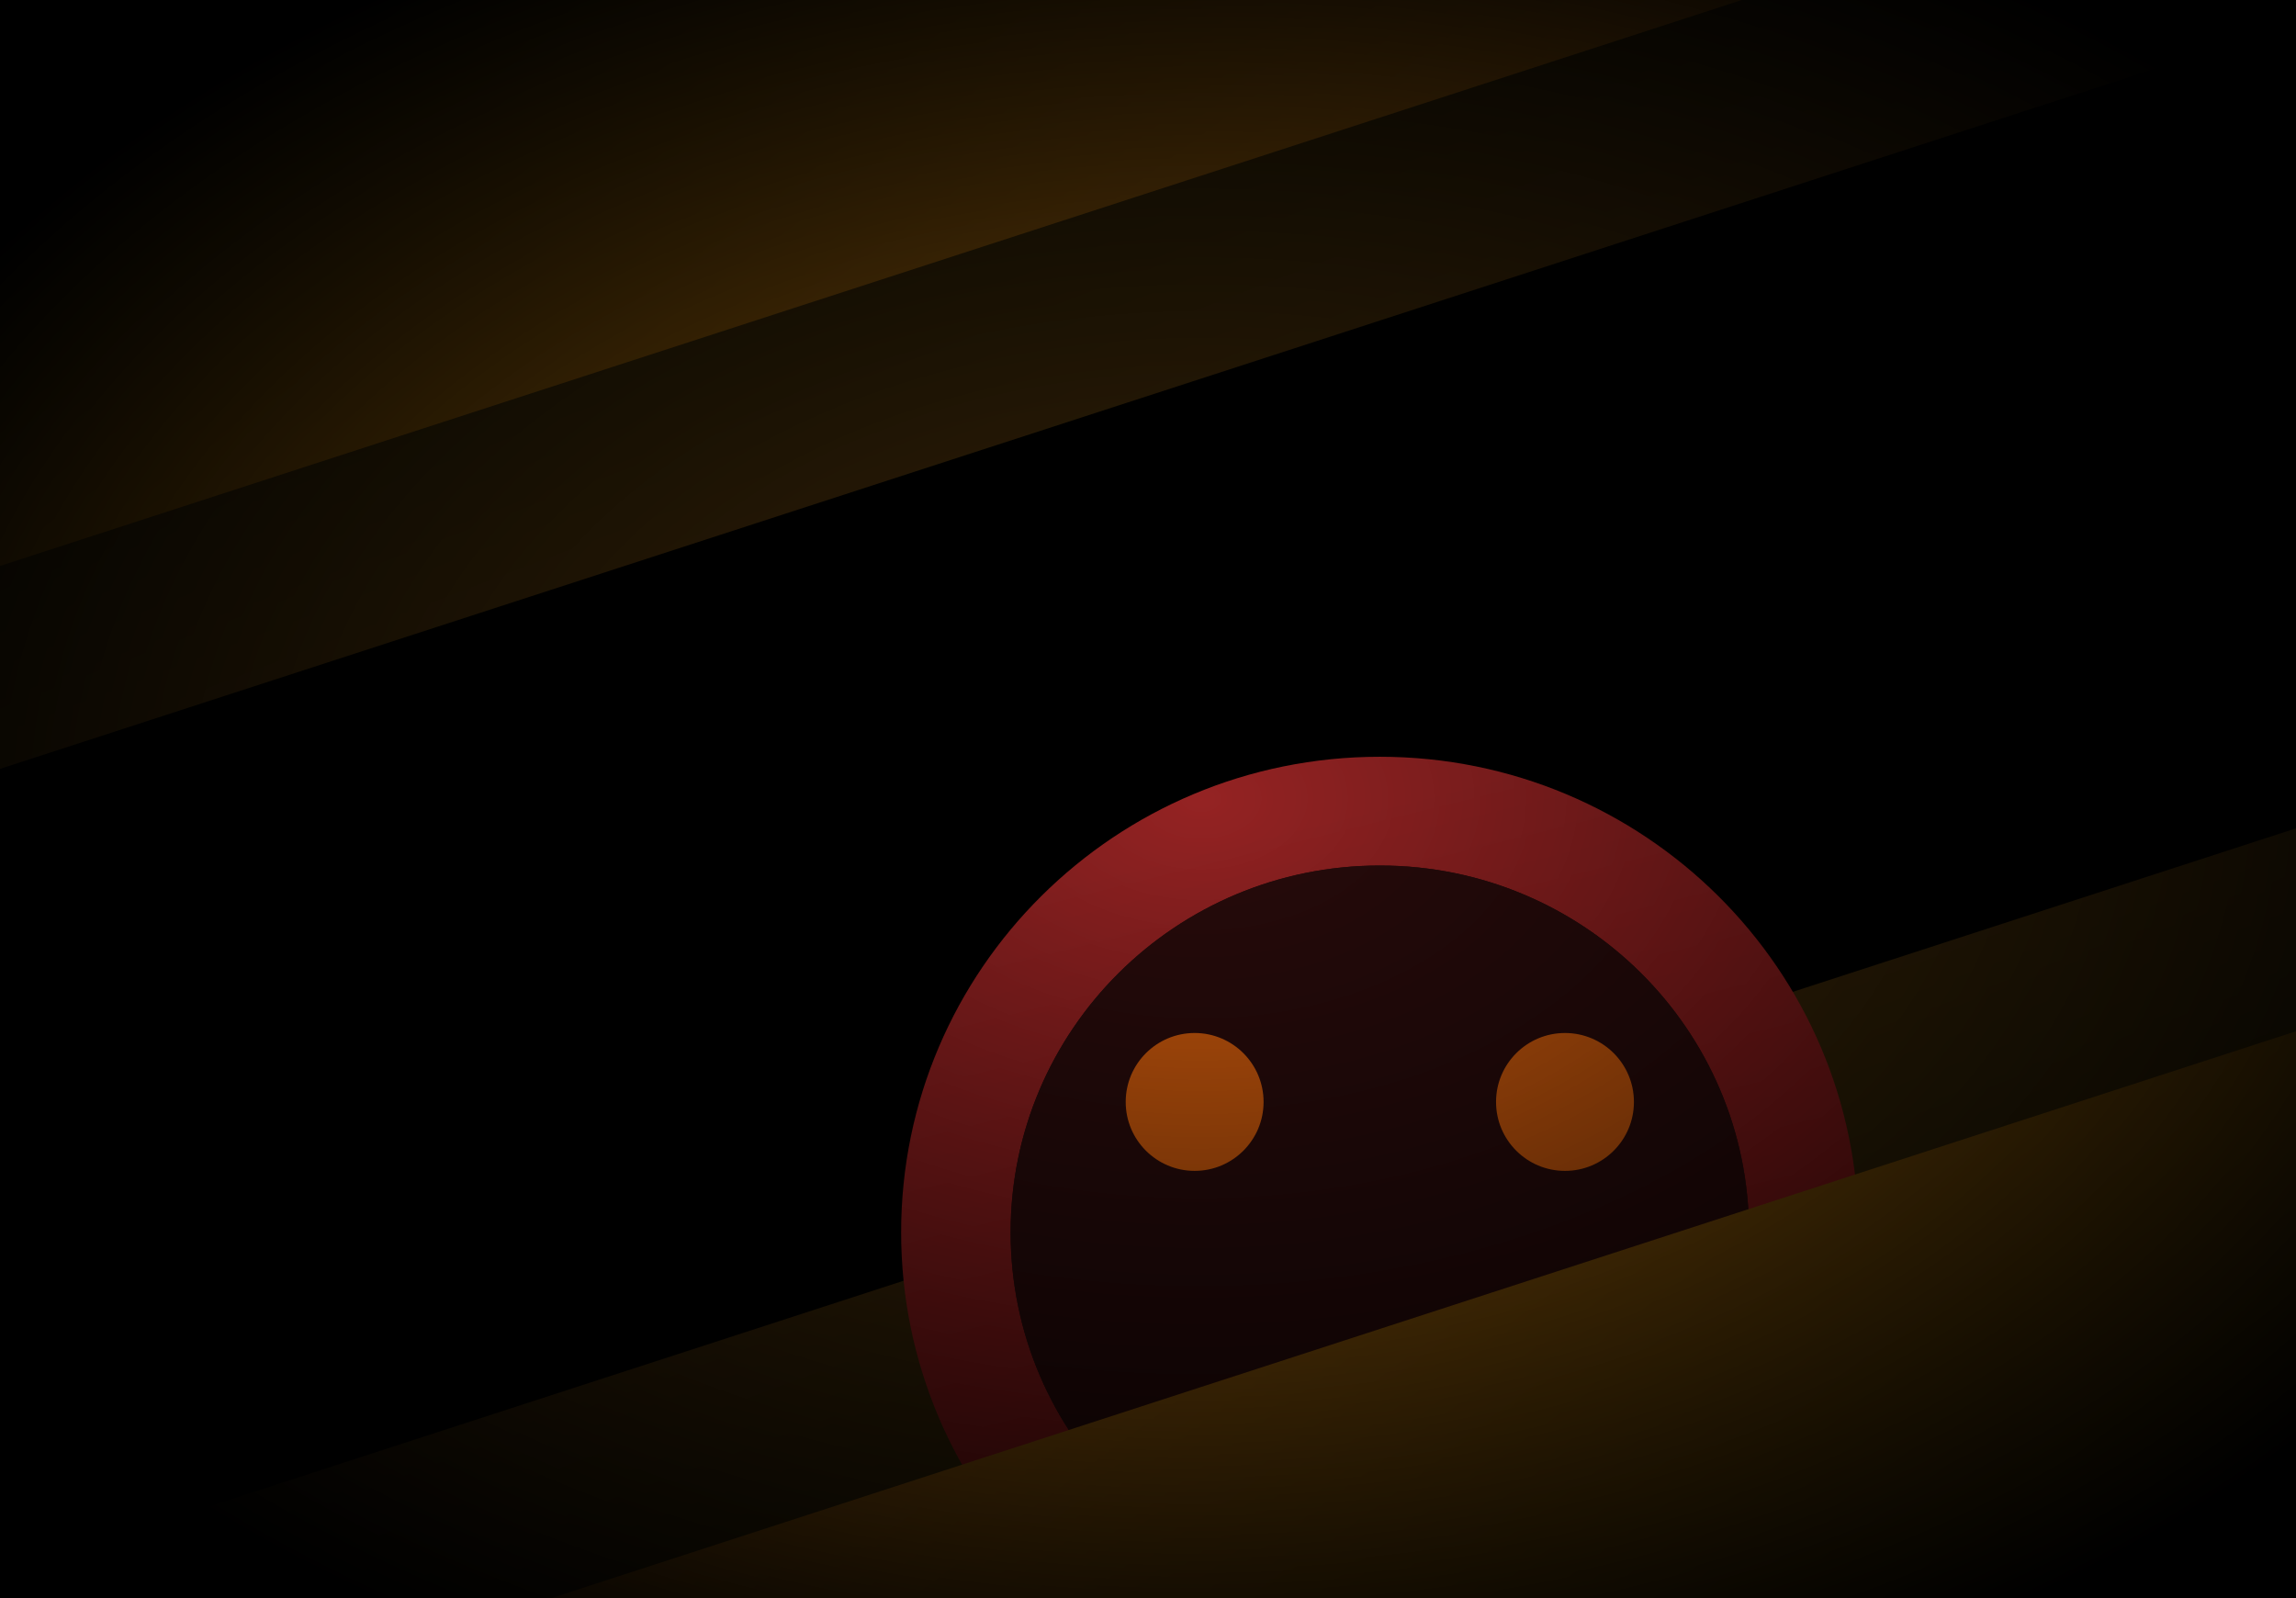
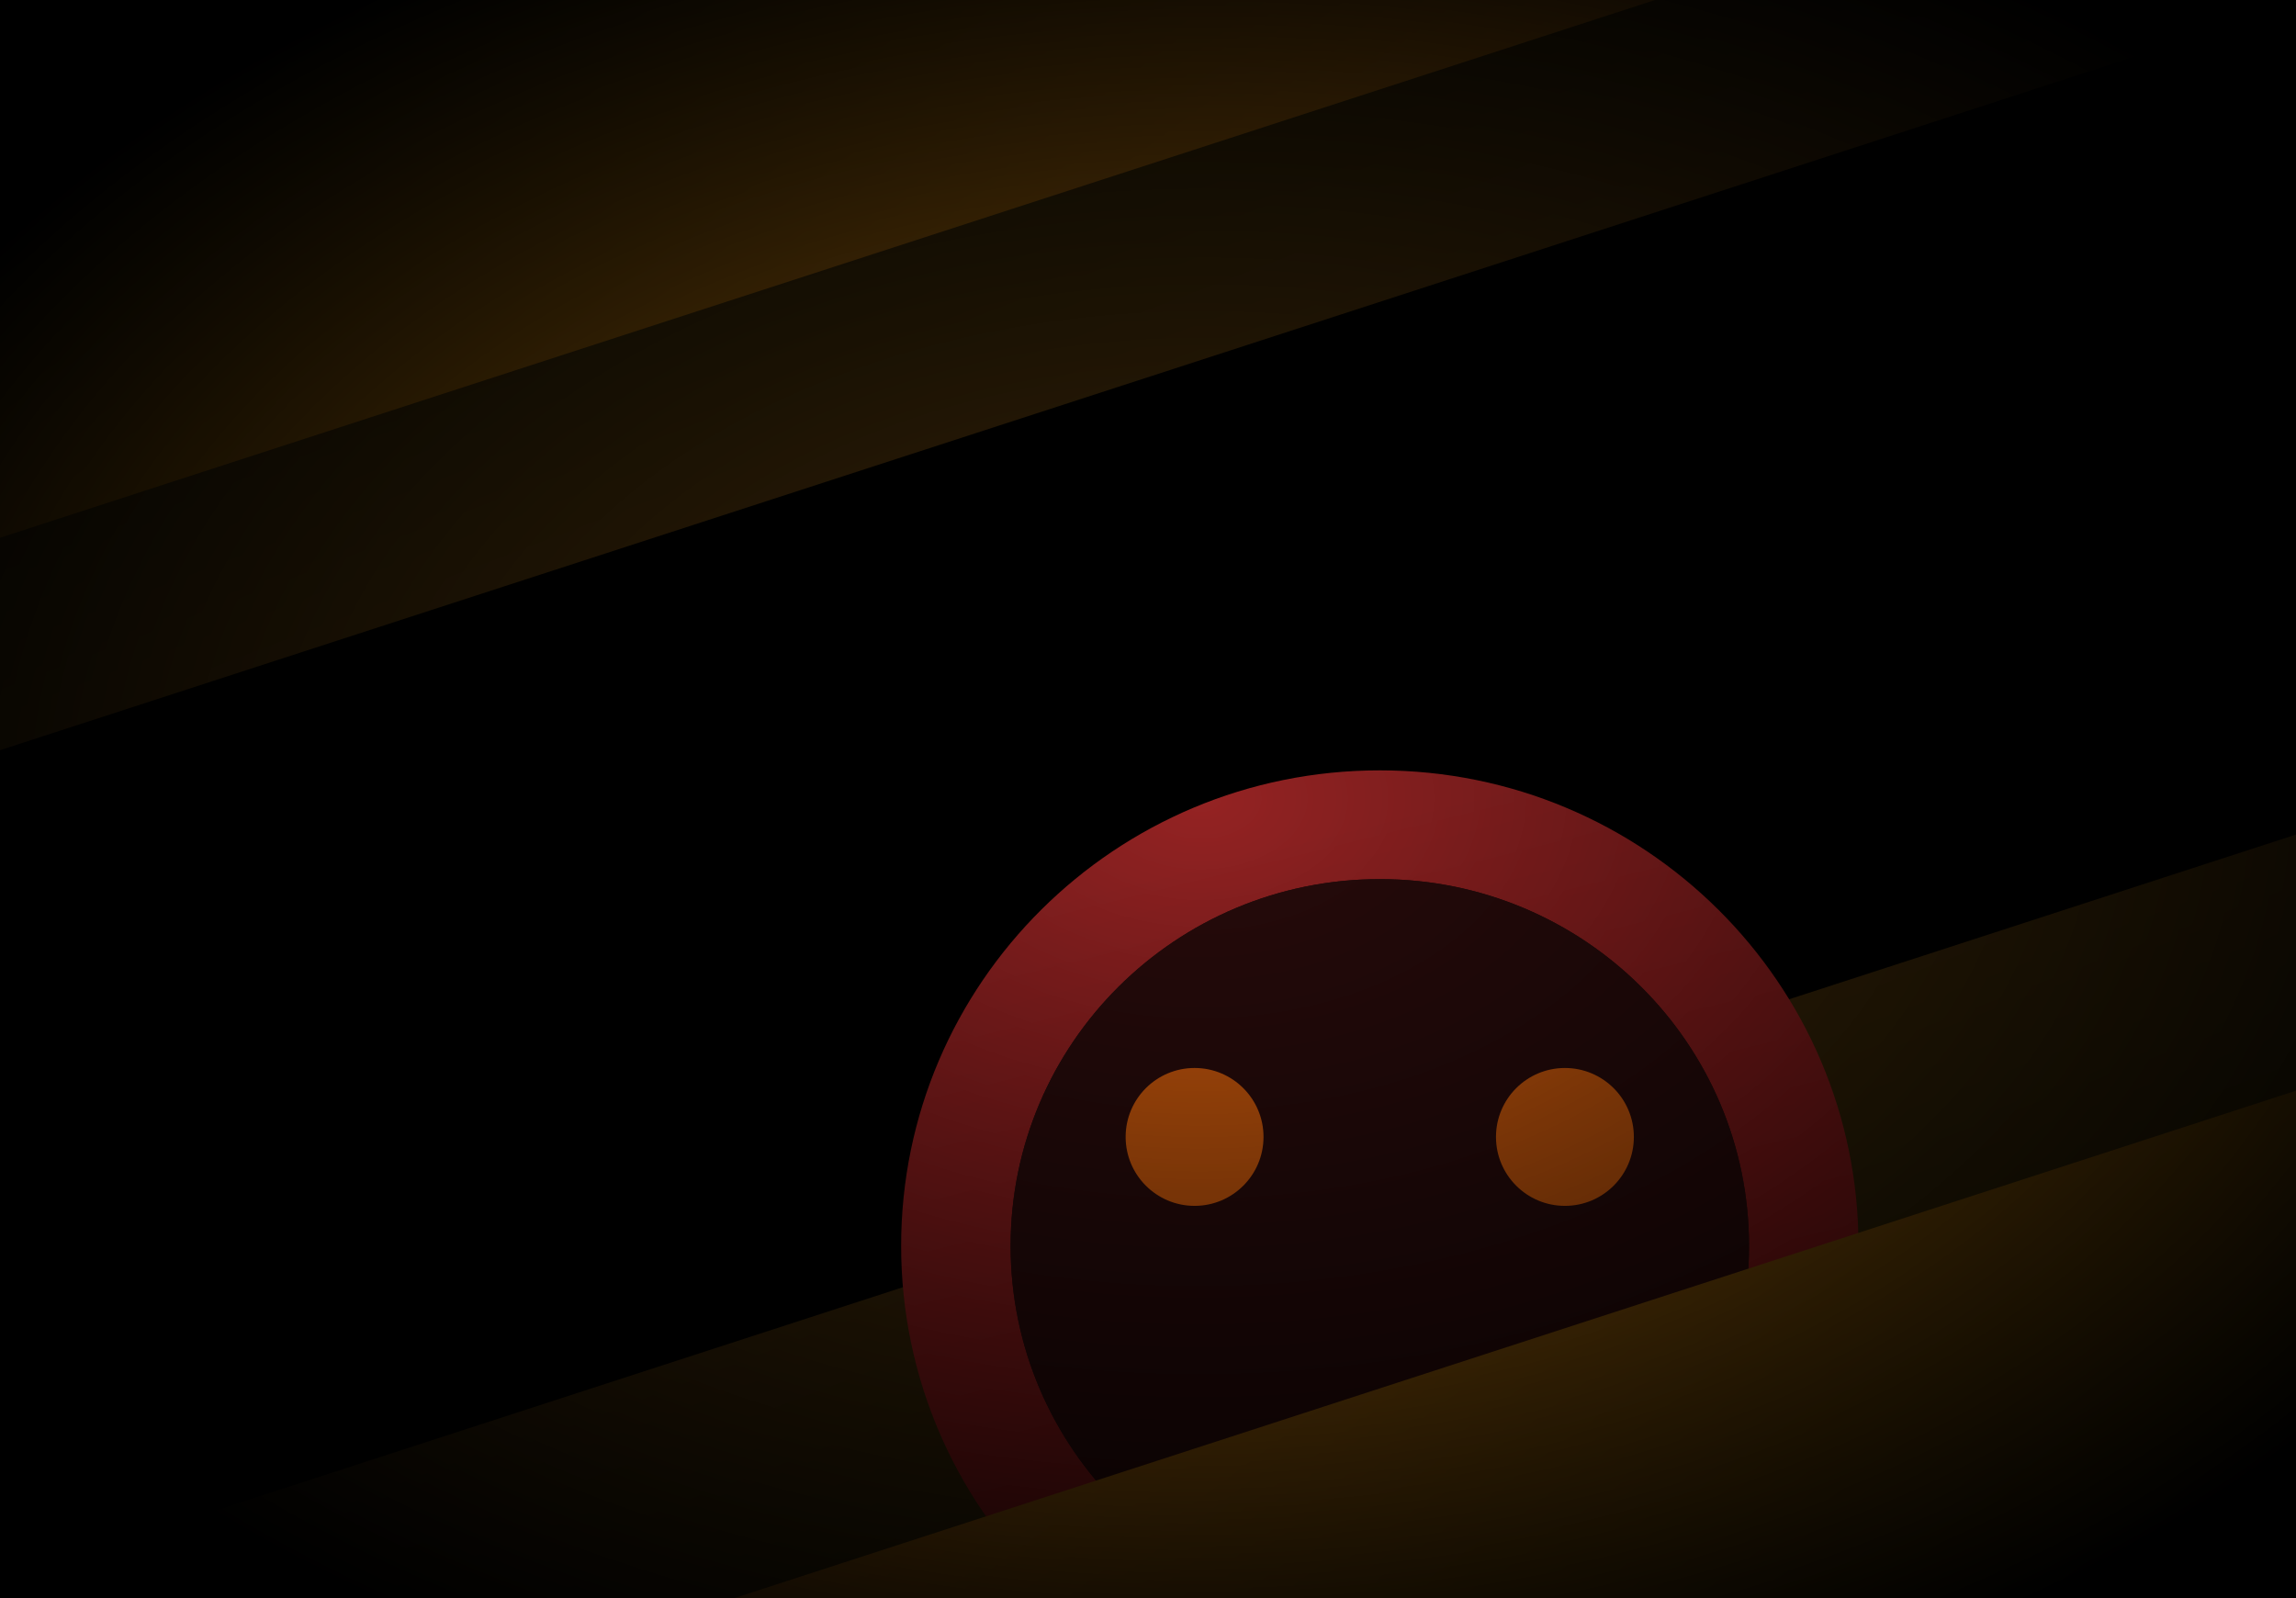
<svg xmlns="http://www.w3.org/2000/svg" id="svg963" viewBox="0 0 368 256" height="256mm" width="368mm">
+   <style>
+ @keyframes rect1018-3_t { 0% { transform: translate(394.4818px,163.9066px) rotate(162deg) scale(-32.0489,32.0841) translate(-12.5197px,-1.29883px); animation-timing-function: cubic-bezier(0.42,0,0.58,1); } 52.467% { transform: translate(394.4818px,162.9036px) rotate(162deg) scale(-32.0489,32.0841) translate(-12.5197px,-1.29883px); animation-timing-function: cubic-bezier(0.42,0,0.58,1); } 100% { transform: translate(394.4818px,163.9066px) rotate(162deg) scale(-32.0489,32.0841) translate(-12.5197px,-1.29883px); } }
+ @keyframes rect1018-2_t { 0% { transform: translate(394.4818px,165.5014px) rotate(162deg) scale(-32.0489,32.0841) translate(-12.5197px,-1.29883px); animation-timing-function: cubic-bezier(0.42,0,0.58,1); } 50% { transform: translate(394.4818px,162.6904px) rotate(162deg) scale(-32.0489,32.0841) translate(-12.5197px,-1.29883px); animation-timing-function: cubic-bezier(0.42,0,0.58,1); } 100% { transform: translate(394.4818px,165.5014px) rotate(162deg) scale(-32.0489,32.0841) translate(-12.5197px,-1.29883px); } }
+ @keyframes rect1018-6_t { 0% { transform: translate(394.4818px,164.6263px) rotate(162deg) scale(-32.0489,32.0841) translate(-12.5197px,-1.29883px); animation-timing-function: cubic-bezier(0.42,0,0.58,1); } 52.467% { transform: translate(394.4818px,163.6233px) rotate(162deg) scale(-32.0489,32.0841) translate(-12.5197px,-1.29883px); animation-timing-function: cubic-bezier(0.42,0,0.58,1); } 100% { transform: translate(394.4818px,164.6263px) rotate(162deg) scale(-32.0489,32.0841) translate(-12.5197px,-1.29883px); } }
+ @keyframes rect1018-7_t { 0% { transform: translate(404.817px,196.341px) rotate(162deg) scale(-32.0489,32.0841) translate(-12.5197px,-1.29883px); animation-timing-function: cubic-bezier(0.42,0,0.58,1); } 50% { transform: translate(404.817px,193.53px) rotate(162deg) scale(-32.0489,32.0841) translate(-12.5197px,-1.29883px); animation-timing-function: cubic-bezier(0.42,0,0.58,1); } 100% { transform: translate(404.817px,196.341px) rotate(162deg) scale(-32.0489,32.0841) translate(-12.5197px,-1.29883px); } }
+ @keyframes a0_t { 0% { transform: translate(76.7295px,65.0715px) scale(1.6,1.6) translate(-47.9558px,-47.6431px); animation-timing-function: cubic-bezier(0.42,0,0.58,1); } 50% { transform: translate(76.7295px,62.8225px) scale(1.6,1.6) translate(-47.9558px,-47.6431px); animation-timing-function: cubic-bezier(0.42,0,0.58,1); } 100% { transform: translate(76.7295px,65.0715px) scale(1.6,1.6) translate(-47.9558px,-47.6431px); } }
+ @keyframes a1_t { 0% { transform: translate(0.015981px,-3.232662px); animation-timing-function: cubic-bezier(0.42,0,0.58,1); } 50% { transform: translate(0.015981px,-5.107662px); animation-timing-function: cubic-bezier(0.42,0,0.58,1); } 100% { transform: translate(0.016px,-3.23266px); } }
+ @keyframes rect1018-4_t { 0% { transform: translate(394.4818px,164.3415px) rotate(162deg) scale(-32.0489,32.0841) translate(-12.5197px,-1.29883px); animation-timing-function: cubic-bezier(0.42,0,0.58,1); } 50% { transform: translate(394.4818px,161.5305px) rotate(162deg) scale(-32.0489,32.0841) translate(-12.5197px,-1.29883px); animation-timing-function: cubic-bezier(0.42,0,0.58,1); } 100% { transform: translate(394.4818px,164.3415px) rotate(162deg) scale(-32.0489,32.0841) translate(-12.5197px,-1.29883px); } }
+     </style>
  <defs id="defs957">
    <linearGradient id="Gradient-0" x1="12.707" y1="0.675" x2="12.595" y2="2.876" gradientUnits="userSpaceOnUse">
      <stop offset="0" stop-color="#2d2206" />
      <stop offset="1" stop-color="#3b2608" />
    </linearGradient>
    <linearGradient id="Gradient-1" x1="13.845" y1="-1.249" x2="12.007" y2="4.232" gradientUnits="userSpaceOnUse">
      <stop offset="0" stop-color="#4b3700" />
      <stop offset="1" stop-color="#95590d" />
    </linearGradient>
-     <linearGradient id="Gradient-2" x1="12.673" y1="0.999" x2="12.595" y2="2.876" gradientUnits="userSpaceOnUse">
-       <stop offset="0" stop-color="#2d2206" />
-       <stop offset="1" stop-color="#3b2608" />
-     </linearGradient>
-     <linearGradient id="Gradient-3" x1="-1.675" y1="-2.98" x2="0" y2="3.708" gradientUnits="userSpaceOnUse">
+     <linearGradient id="Gradient-2" x1="-1.675" y1="-2.98" x2="0" y2="3.708" gradientUnits="userSpaceOnUse">
      <stop offset="0" stop-color="#952323" />
      <stop offset="1" stop-color="#761111" />
    </linearGradient>
-     <radialGradient id="Gradient-4" cx="9.23" cy="7.354" r="13.485" fx="9.23" fy="7.354" gradientUnits="userSpaceOnUse" gradientTransform="matrix(21.8678 -0.0871511 0.0557464 14.549 85.8646 54.3842)">
+     <radialGradient id="Gradient-3" cx="9.23" cy="7.354" r="13.485" fx="9.23" fy="7.354" gradientUnits="userSpaceOnUse" gradientTransform="matrix(21.8678 -0.0871511 0.0557464 14.549 85.8646 54.3842)">
      <stop offset="0" stop-color="#000000" stop-opacity="0" />
      <stop offset="0.996" stop-color="#000000" />
    </radialGradient>
    <clipPath id="ClipPath-2">
      <ellipse id="circle170-5" rx="2.86" ry="2.86" fill="#280b0b" fill-rule="evenodd" stroke-linecap="round" stroke-linejoin="round" stroke-width="0.069" transform="translate(-26.5303,-107.29) scale(12.9319,12.8476) translate(4.02173,9.48666)" style="paint-order: fill markers stroke;" />
    </clipPath>
  </defs>
  <g id="layer3" display="inline" transform="translate(184,128) translate(-184,-128)">
    <rect id="rect999" height="12.684" width="22.03" fill="#000000" fill-opacity="1" fill-rule="evenodd" stroke-linecap="square" stroke-linejoin="round" stroke-width="0.552" transform="translate(183,127.841) scale(21.3659,21.3894) translate(-10.5453,-6.69281)" style="paint-order: fill markers stroke;" />
  </g>
  <g transform="translate(184,128) translate(-439.911,-294.181)">
    <g transform="translate(399.65,181.61) scale(-1,-1) translate(-399.649,-178.249)">
-       <path id="rect1018-4" d="M0,0L25.039,0L25.039,2.598L0,2.598Z" display="inline" fill="url(#Gradient-0)" fill-opacity="1" fill-rule="evenodd" stroke="none" stroke-dasharray="none" stroke-linecap="square" stroke-linejoin="round" stroke-miterlimit="4" stroke-width="0.552" transform="translate(394.482,162.653) rotate(162) scale(-32.0489,32.0841) translate(-12.5197,-1.29883)" />
-       <rect id="rect1018-3" height="2.598" width="25.039" fill="url(#Gradient-1)" fill-opacity="1" fill-rule="evenodd" stroke="none" stroke-dasharray="none" stroke-linecap="square" stroke-linejoin="round" stroke-miterlimit="4" stroke-width="0.552" display="inline" transform="translate(404.817,191.819) rotate(162) scale(-32.0489,32.0841) translate(-12.5197,-1.29883)" style="paint-order: fill markers stroke;" />
+       <g transform="translate(394.482,165.366) translate(-394.482,-163.623)">
+         <path id="rect1018-3" d="M0,0L25.039,0L25.039,2.598L0,2.598Z" display="inline" fill="url(#Gradient-0)" fill-opacity="1" fill-rule="evenodd" stroke="none" stroke-dasharray="none" stroke-linecap="square" stroke-linejoin="round" stroke-miterlimit="4" stroke-width="0.552" transform="translate(394.482,163.907) rotate(162) scale(-32.0489,32.0841) translate(-12.5197,-1.29883)" style="animation: 3s linear infinite both rect1018-3_t;" />
+       </g>
+       <g transform="translate(404.817,194.463) translate(-394.482,-163.623)">
+         <rect id="rect1018-2" height="2.598" width="25.039" display="inline" fill="url(#Gradient-1)" fill-opacity="1" fill-rule="evenodd" stroke="none" stroke-dasharray="none" stroke-linecap="square" stroke-linejoin="round" stroke-miterlimit="4" stroke-width="0.552" transform="translate(394.482,165.501) rotate(162) scale(-32.0489,32.0841) translate(-12.5197,-1.29883)" style="paint-order: fill markers stroke; animation: 3s linear infinite both rect1018-2_t;" />
+       </g>
    </g>
    <g transform="translate(480.173,406.753) translate(-399.649,-178.249)">
-       <path id="rect1018-2" d="M0,0L25.039,0L25.039,2.598L0,2.598Z" display="inline" fill="url(#Gradient-2)" fill-opacity="1" fill-rule="evenodd" stroke="none" stroke-dasharray="none" stroke-linecap="square" stroke-linejoin="round" stroke-miterlimit="4" stroke-width="0.552" transform="translate(394.482,162.653) rotate(162) scale(-32.0489,32.0841) translate(-12.5197,-1.29883)" />
+       <g transform="translate(366.853,171.627) translate(-394.482,-163.623)">
+         <path id="rect1018-6" d="M0,0L25.039,0L25.039,2.598L0,2.598Z" display="inline" fill="url(#Gradient-0)" fill-opacity="1" fill-rule="evenodd" stroke="none" stroke-dasharray="none" stroke-linecap="square" stroke-linejoin="round" stroke-miterlimit="4" stroke-width="0.552" transform="translate(394.482,164.626) rotate(162) scale(-32.0489,32.0841) translate(-12.5197,-1.29883)" style="animation: 3s linear infinite both rect1018-6_t;" />
+       </g>
+       <rect id="rect1018-7" height="2.598" width="25.039" fill="url(#Gradient-1)" fill-opacity="1" fill-rule="evenodd" stroke="none" stroke-dasharray="none" stroke-linecap="square" stroke-linejoin="round" stroke-miterlimit="4" stroke-width="0.552" display="none" transform="translate(404.817,196.341) rotate(162) scale(-32.0489,32.0841) translate(-12.5197,-1.29883)" style="paint-order: fill markers stroke; animation: 3s linear infinite both rect1018-7_t;" />
      <g transform="translate(396.543,137.317) translate(-76.7292,-76.229)">
-         <g opacity="1" transform="translate(76.7295,62.8936) scale(1.6,1.6) translate(-47.9558,-47.6431)">
+         <g opacity="1" transform="translate(76.7295,65.0715) scale(1.6,1.6) translate(-47.9558,-47.6431)" style="animation: 3s linear infinite both a0_t;">
          <g transform="translate(47.9561,56.5049) translate(-47.9558,-47.6431)">
-             <ellipse id="path168-2" rx="3.708" ry="3.708" fill="url(#Gradient-3)" fill-rule="evenodd" stroke-linecap="round" stroke-linejoin="round" stroke-width="0.089" transform="translate(-4.0533,-76.0917) scale(12.9319,12.8476) translate(4.02173,9.48666)" style="paint-order: fill markers stroke;" />
+             <ellipse id="path168-2" rx="3.708" ry="3.708" fill="url(#Gradient-2)" fill-rule="evenodd" stroke-linecap="round" stroke-linejoin="round" stroke-width="0.089" transform="translate(-4.0533,-76.0917) scale(12.9319,12.8476) translate(4.02173,9.48666)" style="paint-order: fill markers stroke;" />
            <ellipse id="circle170-3" rx="2.86" ry="2.86" fill="#280b0b" fill-rule="evenodd" stroke-linecap="round" stroke-linejoin="round" stroke-width="0.069" transform="translate(-4.0533,-76.0917) scale(12.9319,12.8476) translate(4.02173,9.48666)" style="paint-order: fill markers stroke;" />
            <ellipse id="circle170-4" rx="2.86" ry="2.86" fill="#280b0b" fill-rule="evenodd" stroke-linecap="round" stroke-linejoin="round" stroke-width="0.069" transform="translate(-4.0533,-76.0917) scale(12.9319,12.8476) translate(4.02173,9.48666)" style="paint-order: fill markers stroke;" />
            <g clip-path="url(#ClipPath-2)" transform="translate(47.9324,38.1042) translate(-25.4553,-6.90629)">
-               <g transform="translate(25.4776,1.52995) translate(-25.4553,-6.90629)">
+               <g transform="translate(25.4713,3.67363) translate(-25.4553,-6.90629)" style="animation: 3s linear infinite both a1_t;">
                <ellipse rx="6.906" ry="6.906" fill="#ca580c" stroke-width="1.817" stroke-linecap="round" stroke-linejoin="round" stroke="none" transform="translate(6.90594,6.90594)" />
                <ellipse rx="6.906" ry="6.906" fill="#ca580c" stroke-width="1.817" stroke-linecap="round" stroke-linejoin="round" stroke="none" transform="translate(44.0046,6.90664)" />
              </g>
            </g>
          </g>
        </g>
      </g>
-       <rect id="rect1018-5" height="2.598" width="25.039" fill="url(#Gradient-1)" fill-opacity="1" fill-rule="evenodd" stroke="none" stroke-dasharray="none" stroke-linecap="square" stroke-linejoin="round" stroke-miterlimit="4" stroke-width="0.552" display="inline" transform="translate(404.817,191.819) rotate(162) scale(-32.0489,32.0841) translate(-12.5197,-1.29883)" style="paint-order: fill markers stroke;" />
+     </g>
+     <g transform="translate(506.735,422.181) translate(-394.482,-163.623)">
+       <rect id="rect1018-4" height="2.598" width="25.039" display="inline" fill="url(#Gradient-1)" fill-opacity="1" fill-rule="evenodd" stroke="none" stroke-dasharray="none" stroke-linecap="square" stroke-linejoin="round" stroke-miterlimit="4" stroke-width="0.552" transform="translate(394.482,164.341) rotate(162) scale(-32.0489,32.0841) translate(-12.5197,-1.29883)" style="paint-order: fill markers stroke; animation: 3s linear infinite both rect1018-4_t;" />
    </g>
  </g>
-   <path id="rect1722" fill="url(#Gradient-4)" fill-opacity="1" fill-rule="evenodd" opacity="1" stroke-linecap="square" stroke-linejoin="round" stroke-width="12.132" d="M0,0L576.233,0L576.233,321.156L0,321.156Z" transform="translate(192.507,128) scale(0.8,0.8) translate(-288.117,-160.578)" />
+   <path id="rect1722" fill="url(#Gradient-3)" fill-opacity="1" fill-rule="evenodd" opacity="1" stroke-linecap="square" stroke-linejoin="round" stroke-width="12.132" d="M0,0L576.233,0L576.233,321.156L0,321.156Z" transform="translate(192.507,128) scale(0.8,0.8) translate(-288.117,-160.578)" />
</svg>
